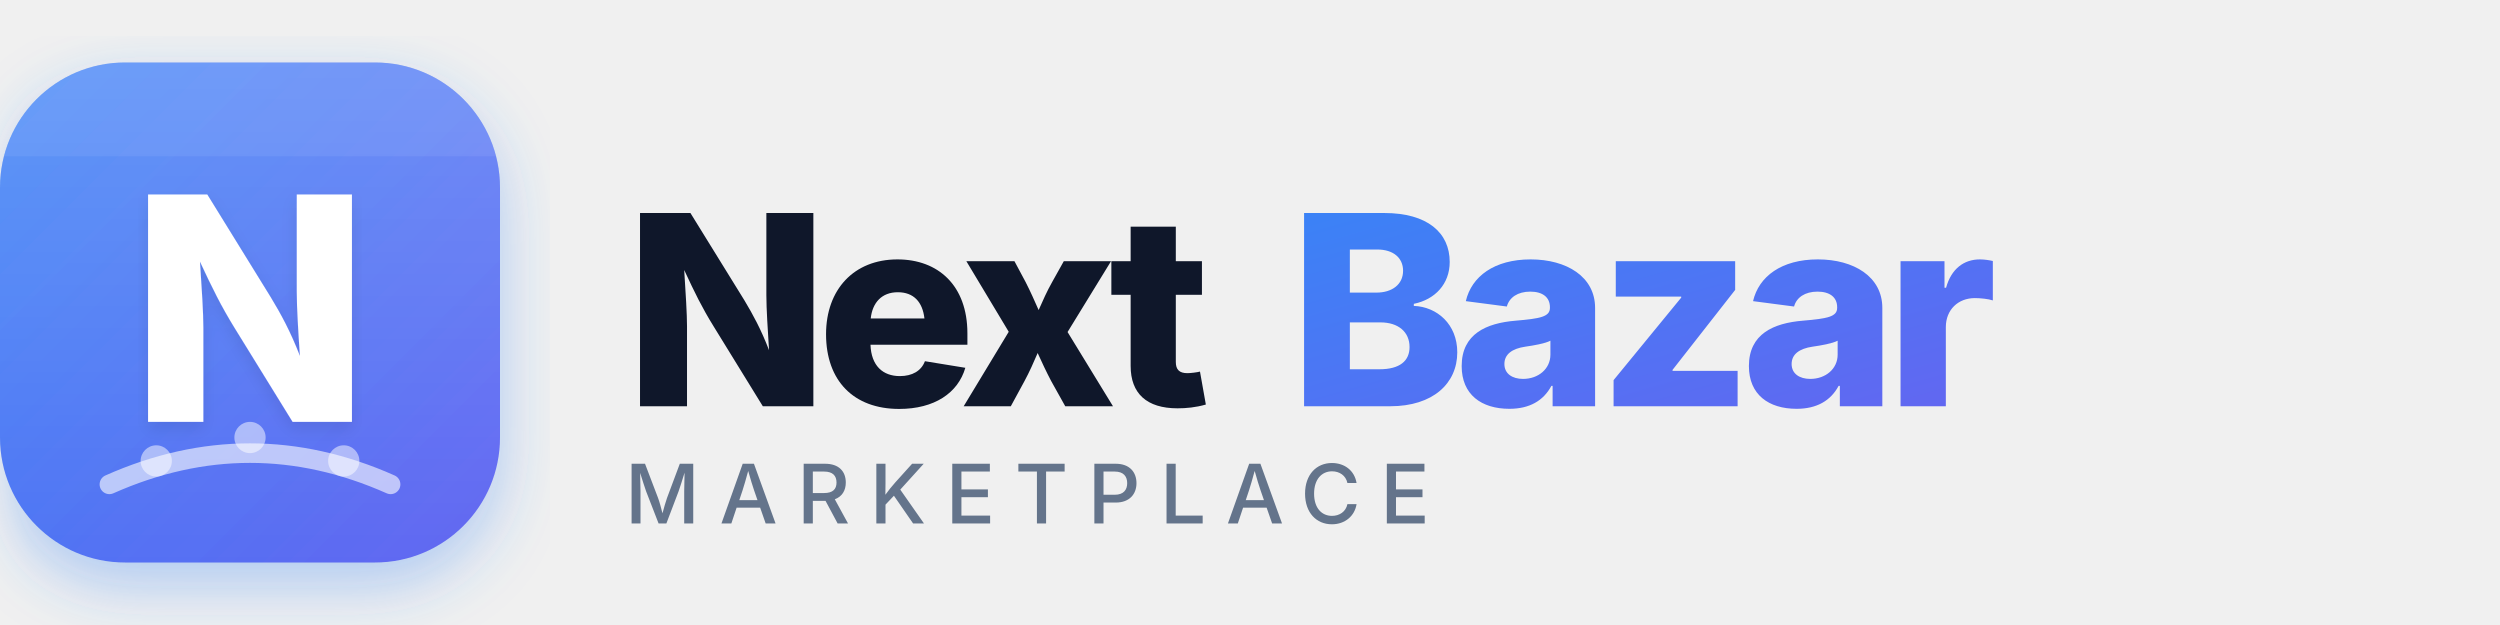
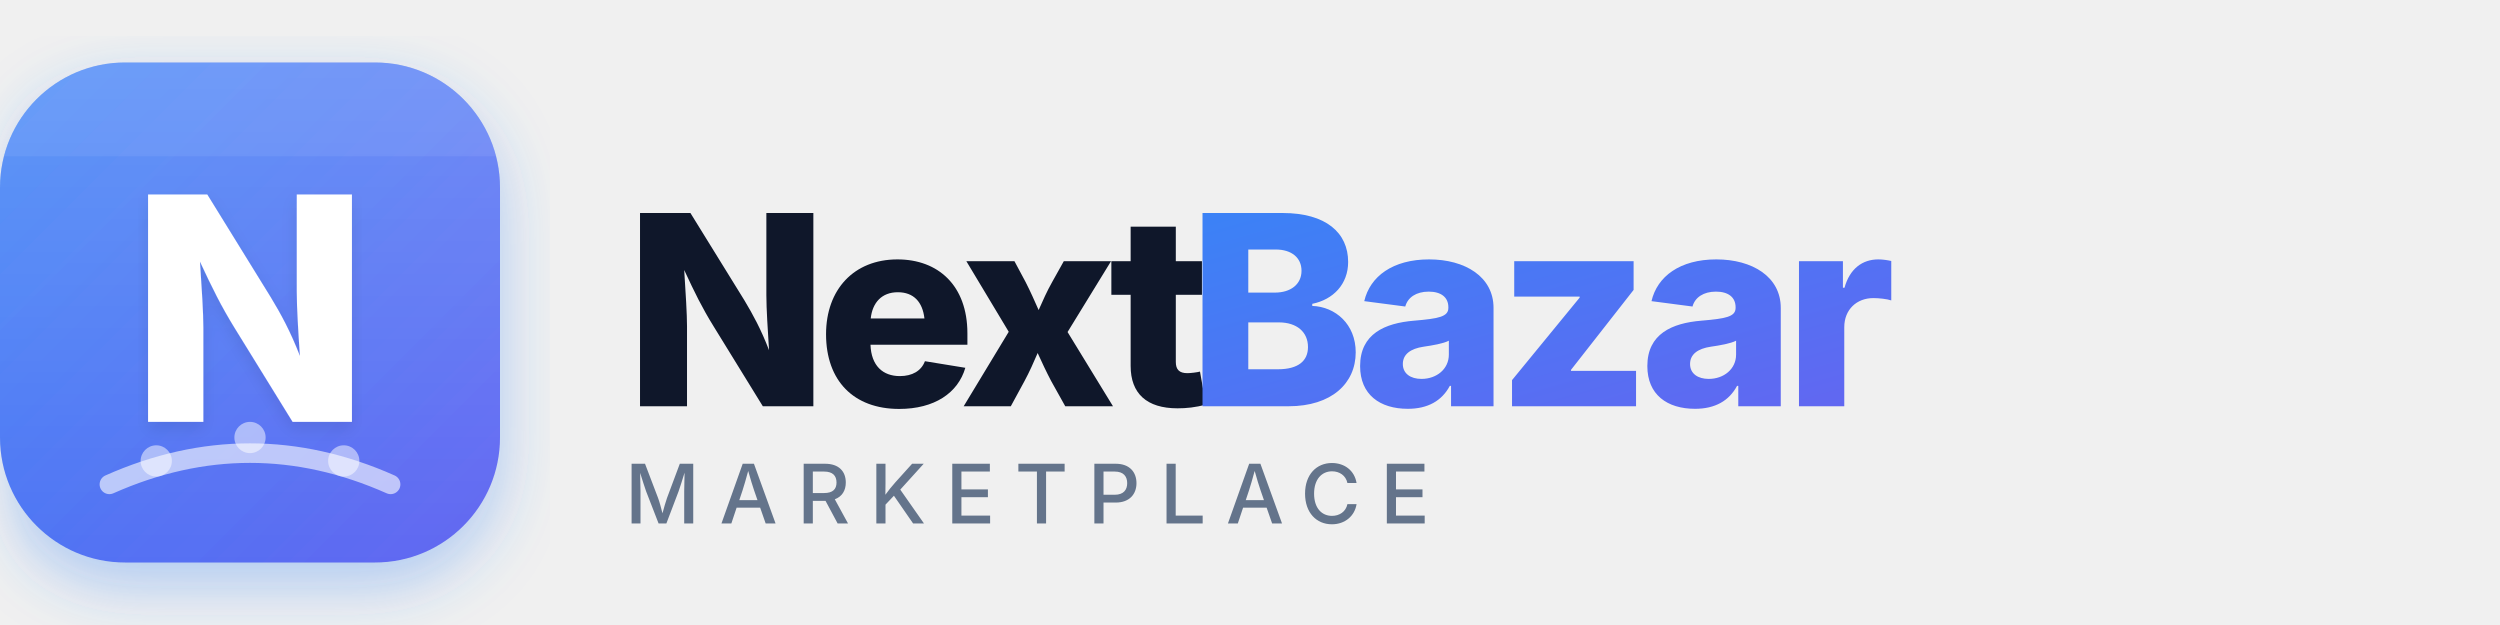
<svg xmlns="http://www.w3.org/2000/svg" viewBox="0 0 320 80" fill="none" role="img" aria-label="NextBazar">
  <defs>
    <linearGradient id="grad-main" x1="0%" y1="0%" x2="100%" y2="100%">
      <stop offset="0%" stop-color="#3B82F6" />
      <stop offset="100%" stop-color="#6366F1" />
    </linearGradient>
    <linearGradient id="grad-shine" x1="0%" y1="0%" x2="0%" y2="100%">
      <stop offset="0%" stop-color="#ffffff" stop-opacity="0.18" />
      <stop offset="100%" stop-color="#ffffff" stop-opacity="0" />
    </linearGradient>
    <filter id="shadow" x="-10%" y="-10%" width="120%" height="130%">
      <feDropShadow dx="0" dy="3" stdDeviation="4" flood-color="#3B82F6" flood-opacity="0.35" />
    </filter>
    <filter id="text-shadow" x="-5%" y="-5%" width="110%" height="120%">
      <feDropShadow dx="0" dy="1" stdDeviation="1" flood-color="#000" flood-opacity="0.08" />
    </filter>
    <clipPath id="badge-clip">
      <rect x="0" y="8" width="64" height="64" rx="16" />
    </clipPath>
  </defs>
  <rect x="0" y="8" width="64" height="64" rx="16" fill="url(#grad-main)" filter="url(#shadow)" />
  <rect x="0" y="8" width="64" height="64" rx="16" fill="url(#grad-shine)" />
  <g clip-path="url(#badge-clip)">
    <rect x="-4" y="8" width="72" height="12" fill="#ffffff" fill-opacity="0.07" />
  </g>
  <text x="32" y="54" font-family="'SF Pro Display', 'Inter', 'Helvetica Neue', Arial, sans-serif" font-size="40" font-weight="800" fill="#ffffff" text-anchor="middle" letter-spacing="-1" filter="url(#text-shadow)">N</text>
  <path d="M14 62 Q32 54 50 62" stroke="#ffffff" stroke-width="2.5" stroke-linecap="round" fill="none" opacity="0.6" />
  <circle cx="20" cy="59" r="2" fill="#ffffff" opacity="0.5" />
  <circle cx="32" cy="56" r="2" fill="#ffffff" opacity="0.5" />
  <circle cx="44" cy="59" r="2" fill="#ffffff" opacity="0.5" />
  <text x="80" y="52" font-family="'SF Pro Display', 'Inter', 'Helvetica Neue', Arial, sans-serif" font-size="34" font-weight="800" fill="#0F172A" letter-spacing="-1.5">Next</text>
-   <text x="165" y="52" font-family="'SF Pro Display', 'Inter', 'Helvetica Neue', Arial, sans-serif" font-size="34" font-weight="800" fill="url(#grad-main)" letter-spacing="-1.5">Bazar</text>
+   <text x="152" y="52" font-family="'SF Pro Display', 'Inter', 'Helvetica Neue', Arial, sans-serif" font-size="34" font-weight="800" fill="url(#grad-main)" letter-spacing="-1.5">Bazar</text>
  <text x="80" y="67" font-family="'SF Pro Text', 'Inter', 'Helvetica Neue', Arial, sans-serif" font-size="10.5" font-weight="500" fill="#64748B" letter-spacing="2.5">MARKETPLACE</text>
</svg>
